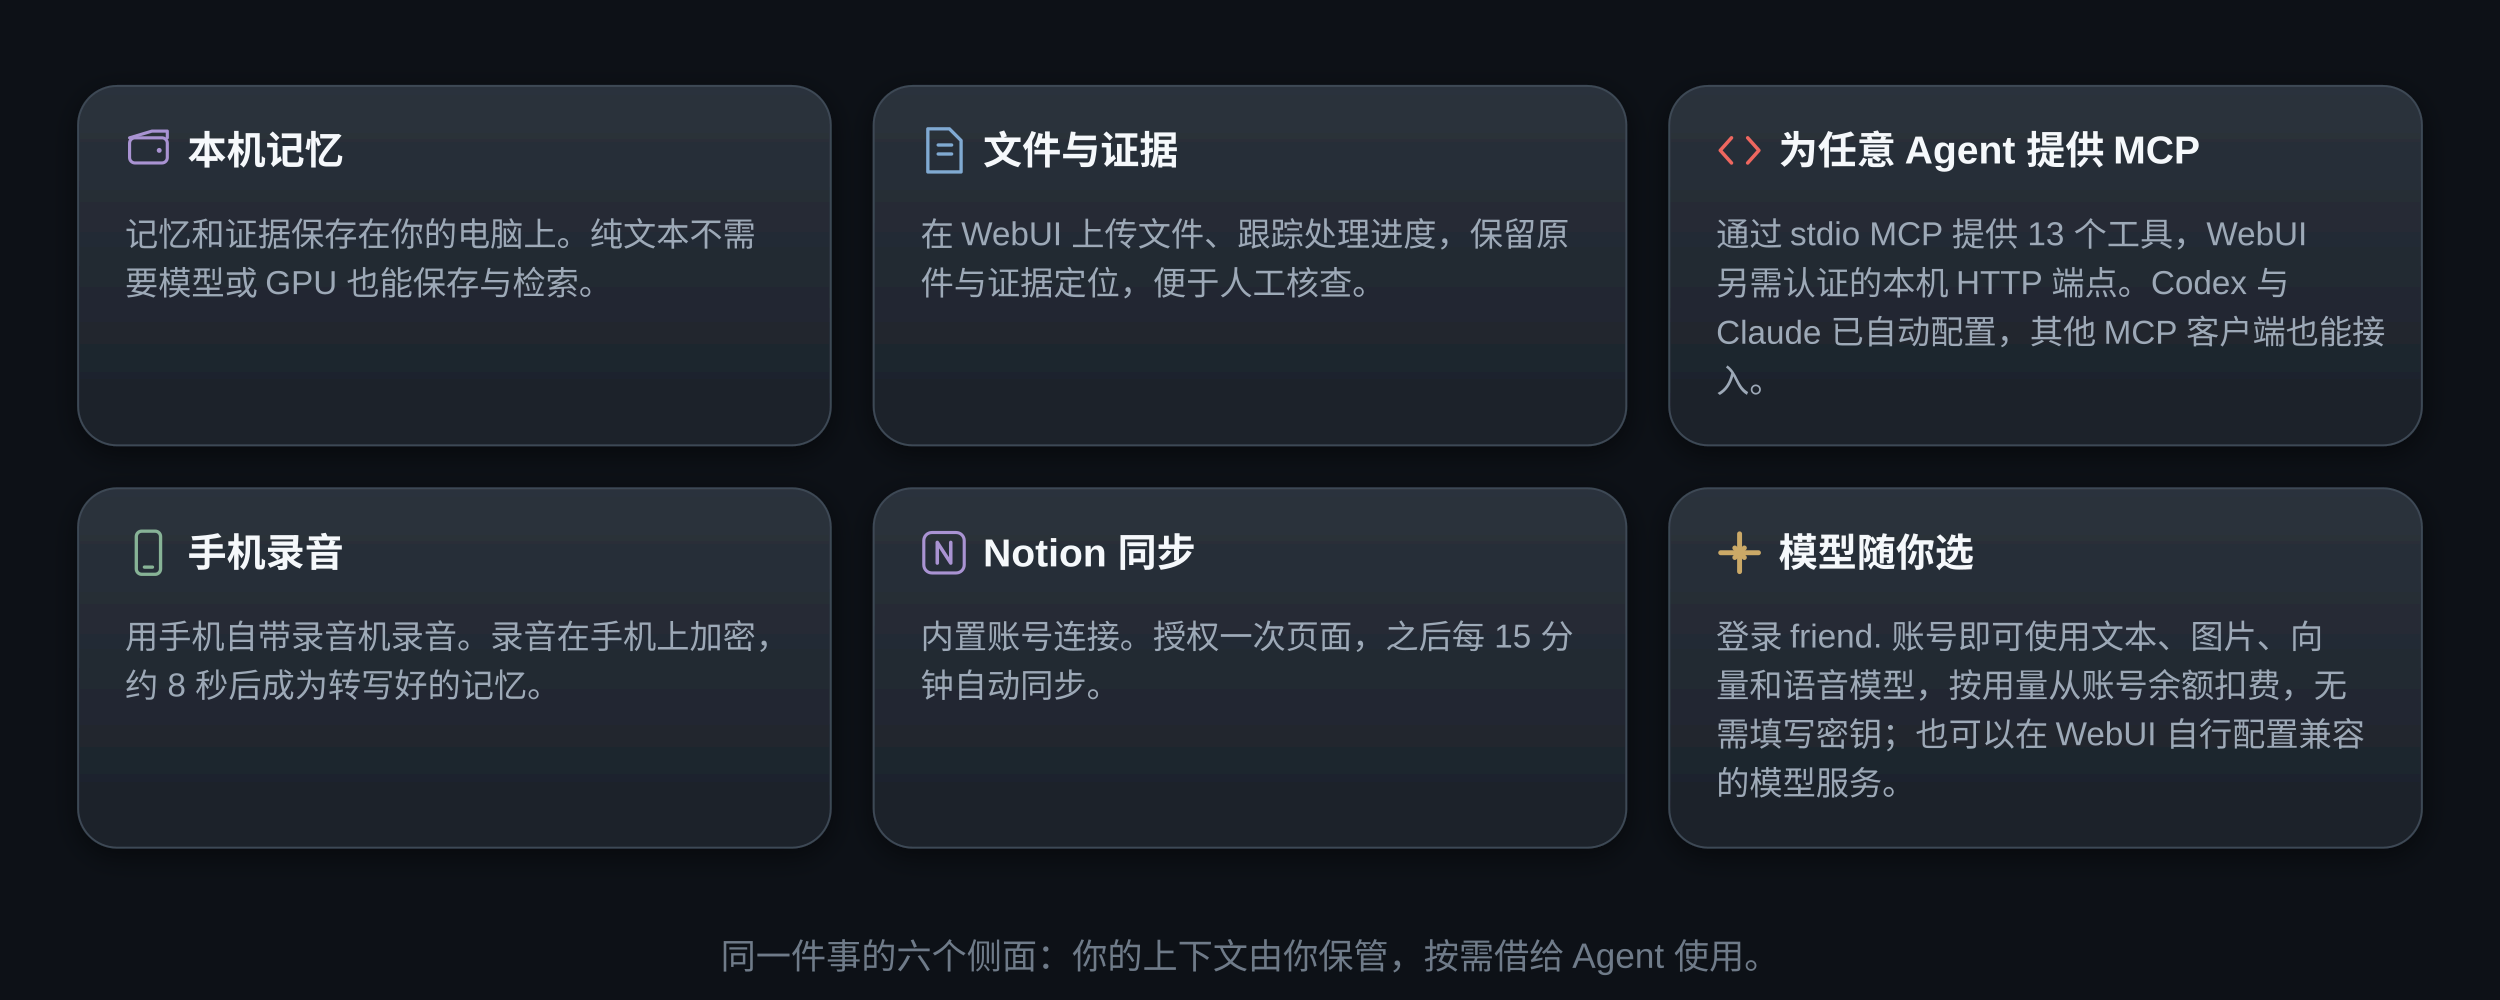
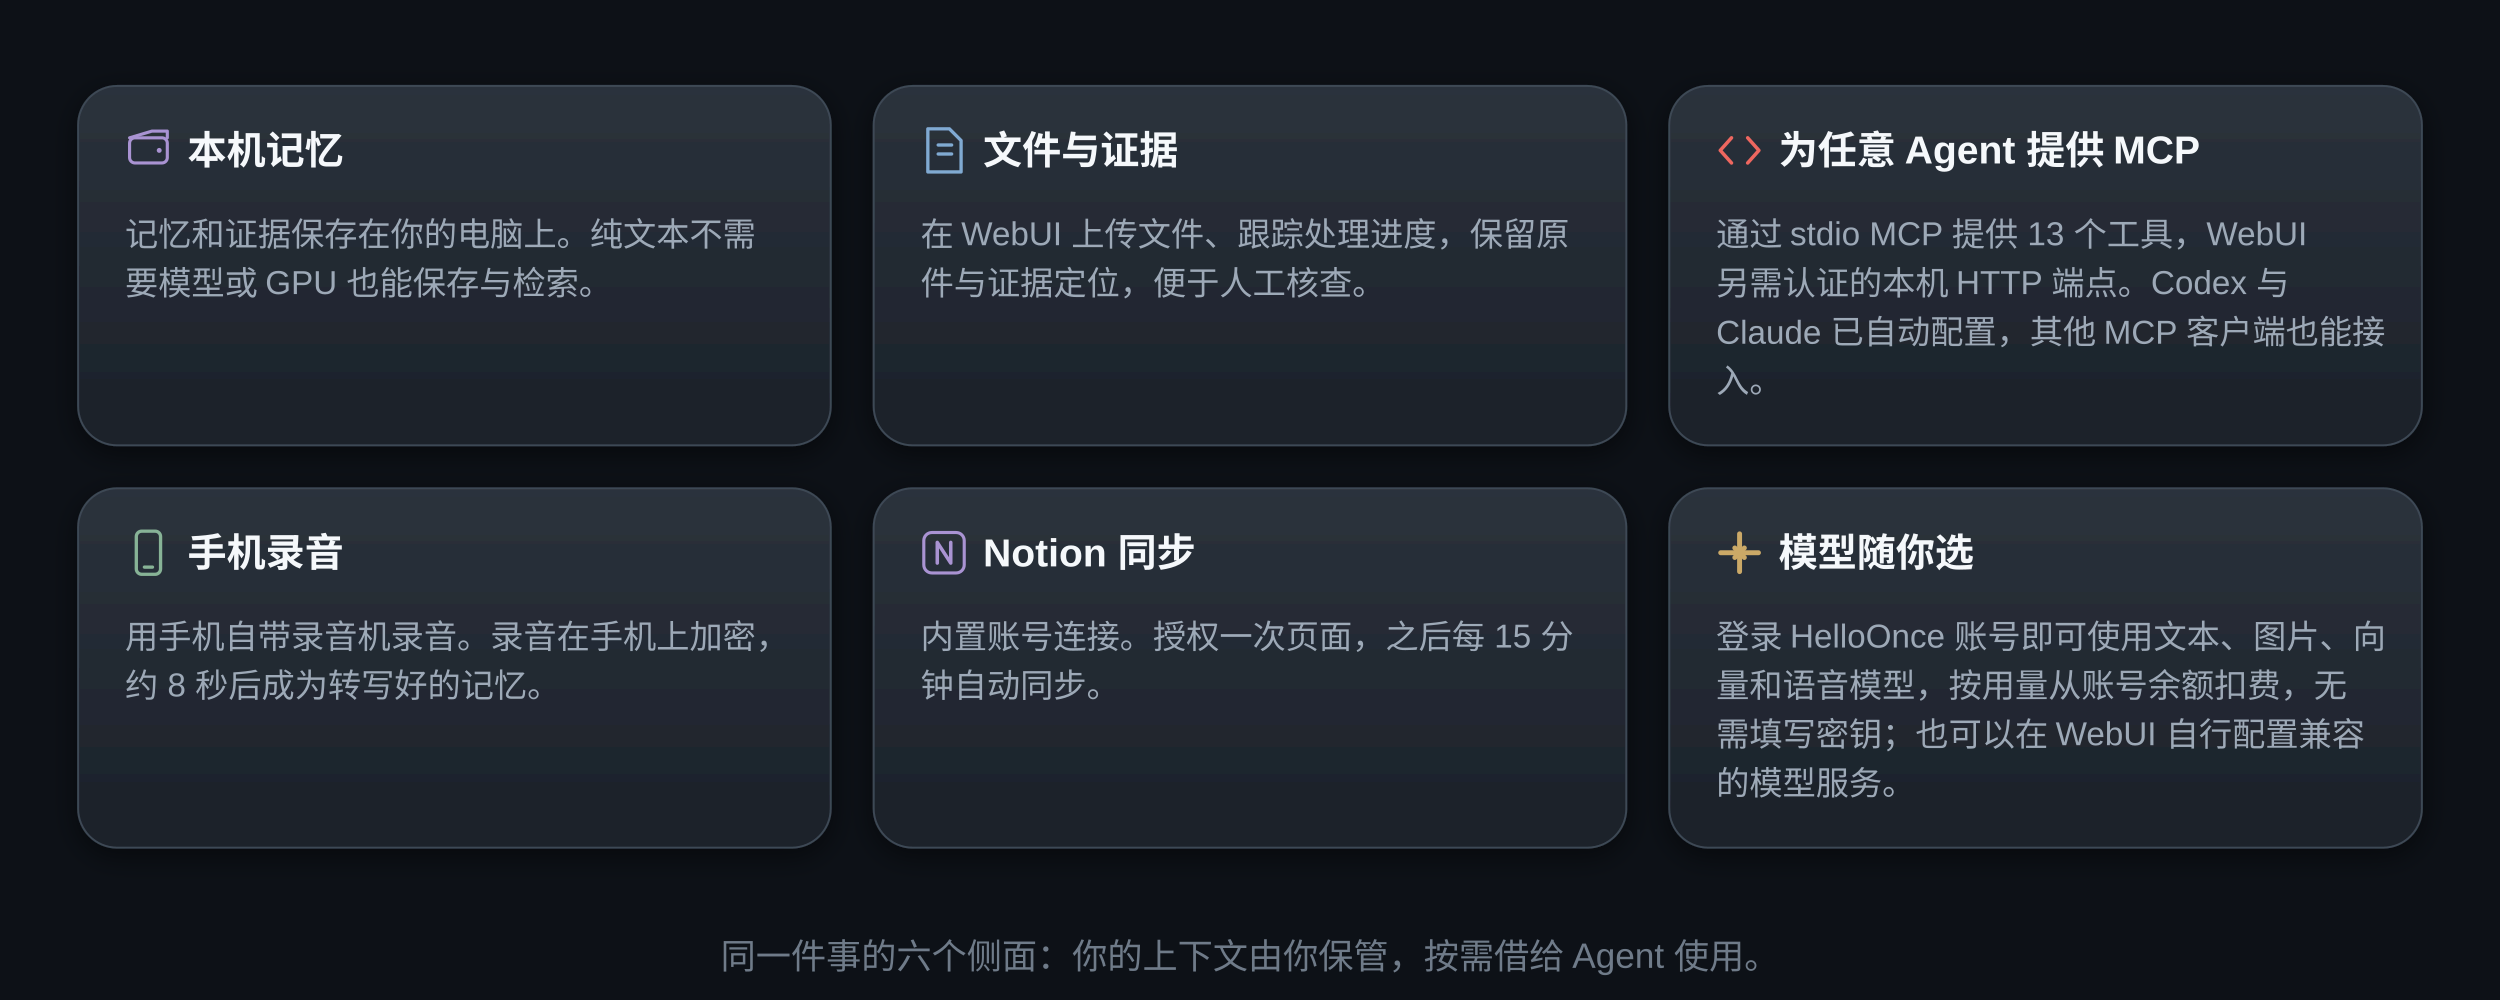
<svg xmlns="http://www.w3.org/2000/svg" viewBox="0 0 1280 512" width="1280" height="512" role="img" aria-label="六项能力：本机记忆、文件与证据、为任意 Agent 提供 MCP、手机录音、Notion 同步、可配置模型。">
  <defs>
    <radialGradient id="halo" cx="50%" cy="50%" r="50%">
      <stop offset="0" stop-color="#FF7A70" stop-opacity=".55" />
      <stop offset=".45" stop-color="#FF7A70" stop-opacity=".18" />
      <stop offset="1" stop-color="#FF7A70" stop-opacity="0" />
    </radialGradient>
    <linearGradient id="cardGrad" x1="0" y1="0" x2="0" y2="1">
      <stop offset="0" stop-color="#2B323C" />
      <stop offset="1" stop-color="#1B2129" />
    </linearGradient>
    <linearGradient id="cardAltGrad" x1="0" y1="0" x2="0" y2="1">
      <stop offset="0" stop-color="#39424F" />
      <stop offset="1" stop-color="#262E38" />
    </linearGradient>
    <filter id="soft" x="-30%" y="-30%" width="160%" height="180%">
      <feDropShadow dx="0" dy="8" stdDeviation="14" flood-color="rgba(1,4,9,.62)" flood-opacity="1" />
    </filter>
    <filter id="softSm" x="-30%" y="-30%" width="160%" height="180%">
      <feDropShadow dx="0" dy="4" stdDeviation="7" flood-color="rgba(1,4,9,.62)" flood-opacity=".8" />
    </filter>
  </defs>
  <style>
  .s{font-family:-apple-system, BlinkMacSystemFont, 'Segoe UI Variable Display', 'Segoe UI', 'Helvetica Neue', Arial, 'Microsoft YaHei', 'PingFang SC', 'Hiragino Sans GB', 'Noto Sans CJK SC', sans-serif}
  .m{font-family:ui-monospace, SFMono-Regular, 'SF Mono', Menlo, Consolas, 'Liberation Mono', 'Microsoft YaHei', monospace}
  .rise{opacity:0;animation:rise .9s cubic-bezier(.16,.84,.32,1) both}
  @keyframes rise{from{opacity:0;transform:translateY(14px);filter:blur(6px)}to{opacity:1;transform:none;filter:blur(0)}}
  @keyframes breathe{0%,100%{opacity:.45;transform:scale(.96)}50%{opacity:.9;transform:scale(1.05)}}
  @keyframes breathe2{
    0%{opacity:.05;transform:scale(.93);animation-timing-function:cubic-bezier(.66,0,.34,1)}
    18%{opacity:.12;transform:scale(1.03);animation-timing-function:cubic-bezier(.37,0,.63,1)}
    34%{opacity:.07;transform:scale(.99);animation-timing-function:cubic-bezier(.45,0,.55,1)}
    57%{opacity:.15;transform:scale(1.085);animation-timing-function:cubic-bezier(.3,0,.7,1)}
    72%{opacity:.088;transform:scale(1.008);animation-timing-function:cubic-bezier(.6,0,.4,1)}
    88%{opacity:.126;transform:scale(1.052);animation-timing-function:cubic-bezier(.5,0,.5,1)}
    100%{opacity:.05;transform:scale(.93)}
  }
  @keyframes twinkle{0%,100%{opacity:.12}50%{opacity:.5}}
  .tw{animation:twinkle 9s ease-in-out infinite}
  .snr{animation:snr 5.4s cubic-bezier(.16,.84,.32,1) infinite;transform-box:fill-box;transform-origin:center}
  @keyframes snr{0%{transform:scale(.5);opacity:.55}65%{opacity:0}100%{transform:scale(1.6);opacity:0}}
  .swp{animation-timing-function:cubic-bezier(.83,0,.17,1);animation-iteration-count:infinite;opacity:0}
  .march{animation:march 1.65s linear infinite}
  .dp{animation:dotpulse 2.6s ease-in-out infinite}
  @keyframes dotpulse{0%,100%{opacity:.42}50%{opacity:1}}
  @keyframes march{to{stroke-dashoffset:-24}}
  .scan{animation:scan 4s cubic-bezier(.83,0,.17,1) infinite;opacity:0}
  @keyframes scan{0%{transform:translateX(0);opacity:0}8%{opacity:1}88%{opacity:1}100%{transform:translateX(1140px);opacity:0}}
  @media (prefers-reduced-motion: reduce){
    .rise{animation:none!important;opacity:1!important;filter:none!important;transform:none!important}
    .tw{animation:none!important;opacity:.55!important}
    .snr,.swp,.scan{animation:none!important;opacity:0!important}
    .march{animation:none!important}
    .dp{animation:none!important;opacity:1!important}
  }@keyframes swp{0%{transform:translateX(0);opacity:0}18%{opacity:1}82%{opacity:1}100%{transform:translateX(285.33px);opacity:0}}</style>
  <rect width="1280" height="512" fill="#0D1117" />
  <g filter="url(#softSm)">
    <rect x="40" y="44" width="385.33" height="184" rx="20" fill="url(#cardGrad)" stroke="#3E4855" stroke-width="1" />
  </g>
  <g transform="translate(76 77)" opacity=".92">
    <g fill="none" stroke="#B49BE0" stroke-width="1.6" stroke-linecap="round" stroke-linejoin="round">
      <rect x="-9.66" y="-6.44" width="19.32" height="12.88" rx="2.76" />
      <path d="M-9.66 -6.44 l11.5 -3.45 h7.82 v3.45" />
      <circle cx="5.52" cy="0" r="1.265" fill="#B49BE0" stroke="none" />
    </g>
  </g>
  <text x="96" y="84" font-size="20" font-weight="600" fill="#F5F8FB" class="s">本机记忆</text>
  <text x="64" y="126" font-size="17" font-weight="400" fill="#9DA9B7" class="s">记忆和证据保存在你的电脑上。纯文本不需</text>
  <text x="64" y="151" font-size="17" font-weight="400" fill="#9DA9B7" class="s">要模型或 GPU 也能保存与检索。</text>
  <g filter="url(#softSm)">
    <rect x="447.33" y="44" width="385.33" height="184" rx="20" fill="url(#cardGrad)" stroke="#3E4855" stroke-width="1" />
  </g>
  <g transform="translate(483.3333 77)" opacity=".92">
    <g fill="none" stroke="#88B4E0" stroke-width="1.7" stroke-linecap="round" stroke-linejoin="round">
      <path d="M-8.28 -11.04 h11.04 l5.98 5.98 v16.1 h-17.02 z" />
      <path d="M-2.99 -2.76 h6.9 M-2.99 1.84 h6.9" />
    </g>
  </g>
  <text x="503.33" y="84" font-size="20" font-weight="600" fill="#F5F8FB" class="s">文件与证据</text>
  <text x="471.33" y="126" font-size="17" font-weight="400" fill="#9DA9B7" class="s">在 WebUI 上传文件、跟踪处理进度，保留原</text>
  <text x="471.33" y="151" font-size="17" font-weight="400" fill="#9DA9B7" class="s">件与证据定位，便于人工核查。</text>
  <g filter="url(#softSm)">
    <rect x="854.67" y="44" width="385.33" height="184" rx="20" fill="url(#cardGrad)" stroke="#3E4855" stroke-width="1" />
  </g>
  <g transform="translate(890.6667 77)" opacity=".92">
    <g fill="none" stroke="#FF6B63" stroke-width="1.8" stroke-linecap="round" stroke-linejoin="round">
      <path d="M-4.14 -6.44 l-5.75 6.44 l5.75 6.44" />
      <path d="M4.14 -6.44 l5.75 6.44 l-5.75 6.44" />
    </g>
  </g>
  <text x="910.67" y="84" font-size="20" font-weight="600" fill="#F5F8FB" class="s">为任意 Agent 提供 MCP</text>
  <text x="878.67" y="126" font-size="17" font-weight="400" fill="#9DA9B7" class="s">通过 stdio MCP 提供 13 个工具，WebUI</text>
  <text x="878.67" y="151" font-size="17" font-weight="400" fill="#9DA9B7" class="s">另需认证的本机 HTTP 端点。Codex 与</text>
  <text x="878.67" y="176" font-size="17" font-weight="400" fill="#9DA9B7" class="s">Claude 已自动配置，其他 MCP 客户端也能接</text>
  <text x="878.67" y="201" font-size="17" font-weight="400" fill="#9DA9B7" class="s">入。</text>
  <g filter="url(#softSm)">
    <rect x="40" y="250" width="385.33" height="184" rx="20" fill="url(#cardGrad)" stroke="#3E4855" stroke-width="1" />
  </g>
  <g transform="translate(76 283)" opacity=".92">
    <g fill="none" stroke="#8FBE9E" stroke-width="1.7" stroke-linecap="round">
      <rect x="-6.21" y="-11.04" width="12.42" height="22.08" rx="2.76" />
      <path d="M-2.07 7.36 h4.14" />
    </g>
  </g>
  <text x="96" y="290" font-size="20" font-weight="600" fill="#F5F8FB" class="s">手机录音</text>
  <text x="64" y="332" font-size="17" font-weight="400" fill="#9DA9B7" class="s">用手机自带录音机录音。录音在手机上加密，</text>
  <text x="64" y="357" font-size="17" font-weight="400" fill="#9DA9B7" class="s">约 8 秒后成为转写好的记忆。</text>
  <g filter="url(#softSm)">
    <rect x="447.33" y="250" width="385.33" height="184" rx="20" fill="url(#cardGrad)" stroke="#3E4855" stroke-width="1" />
  </g>
  <g transform="translate(483.3333 283)" opacity=".92">
    <g>
      <rect x="-10.35" y="-10.35" width="20.7" height="20.7" rx="4.14" fill="none" stroke="#B49BE0" stroke-width="1.6" />
      <path d="M-3.45 5.29 v-10.58 l6.9 10.58 v-10.58" fill="none" stroke="#B49BE0" stroke-width="1.8" stroke-linecap="round" stroke-linejoin="round" />
    </g>
  </g>
  <text x="503.33" y="290" font-size="20" font-weight="600" fill="#F5F8FB" class="s">Notion 同步</text>
  <text x="471.33" y="332" font-size="17" font-weight="400" fill="#9DA9B7" class="s">内置账号连接。授权一次页面，之后每 15 分</text>
  <text x="471.33" y="357" font-size="17" font-weight="400" fill="#9DA9B7" class="s">钟自动同步。</text>
  <g filter="url(#softSm)">
    <rect x="854.67" y="250" width="385.33" height="184" rx="20" fill="url(#cardGrad)" stroke="#3E4855" stroke-width="1" />
  </g>
  <g transform="translate(890.6667 283)" opacity=".92">
    <g>
      <line x1="0" y1="0" x2="0" y2="-9.66" stroke="#D9B36B" stroke-width="2.53" stroke-linecap="round" />
      <line x1="0" y1="0" x2="2.44" y2="-2.44" stroke="#D9B36B" stroke-width="2.53" stroke-linecap="round" />
      <line x1="0" y1="0" x2="9.66" y2="0" stroke="#D9B36B" stroke-width="2.53" stroke-linecap="round" />
      <line x1="0" y1="0" x2="2.44" y2="2.44" stroke="#D9B36B" stroke-width="2.53" stroke-linecap="round" />
      <line x1="0" y1="0" x2="0" y2="9.66" stroke="#D9B36B" stroke-width="2.53" stroke-linecap="round" />
      <line x1="0" y1="0" x2="-2.44" y2="2.44" stroke="#D9B36B" stroke-width="2.53" stroke-linecap="round" />
      <line x1="0" y1="0" x2="-9.66" y2="0" stroke="#D9B36B" stroke-width="2.53" stroke-linecap="round" />
      <line x1="0" y1="0" x2="-2.44" y2="-2.44" stroke="#D9B36B" stroke-width="2.53" stroke-linecap="round" />
    </g>
  </g>
  <text x="910.67" y="290" font-size="20" font-weight="600" fill="#F5F8FB" class="s">模型随你选</text>
-   <text x="878.67" y="332" font-size="17" font-weight="400" fill="#9DA9B7" class="s">登录 friend. 账号即可使用文本、图片、向</text>
+   <text x="878.67" y="332" font-size="17" font-weight="400" fill="#9DA9B7" class="s">登录 HelloOnce 账号即可使用文本、图片、向</text>
  <text x="878.67" y="357" font-size="17" font-weight="400" fill="#9DA9B7" class="s">量和语音模型，按用量从账号余额扣费，无</text>
  <text x="878.67" y="382" font-size="17" font-weight="400" fill="#9DA9B7" class="s">需填写密钥；也可以在 WebUI 自行配置兼容</text>
  <text x="878.67" y="407" font-size="17" font-weight="400" fill="#9DA9B7" class="s">的模型服务。</text>
  <text x="640" y="496" font-size="18" font-weight="400" fill="#6F7B89" text-anchor="middle" class="s">同一件事的六个侧面：你的上下文由你保管，按需借给 Agent 使用。</text>
</svg>
